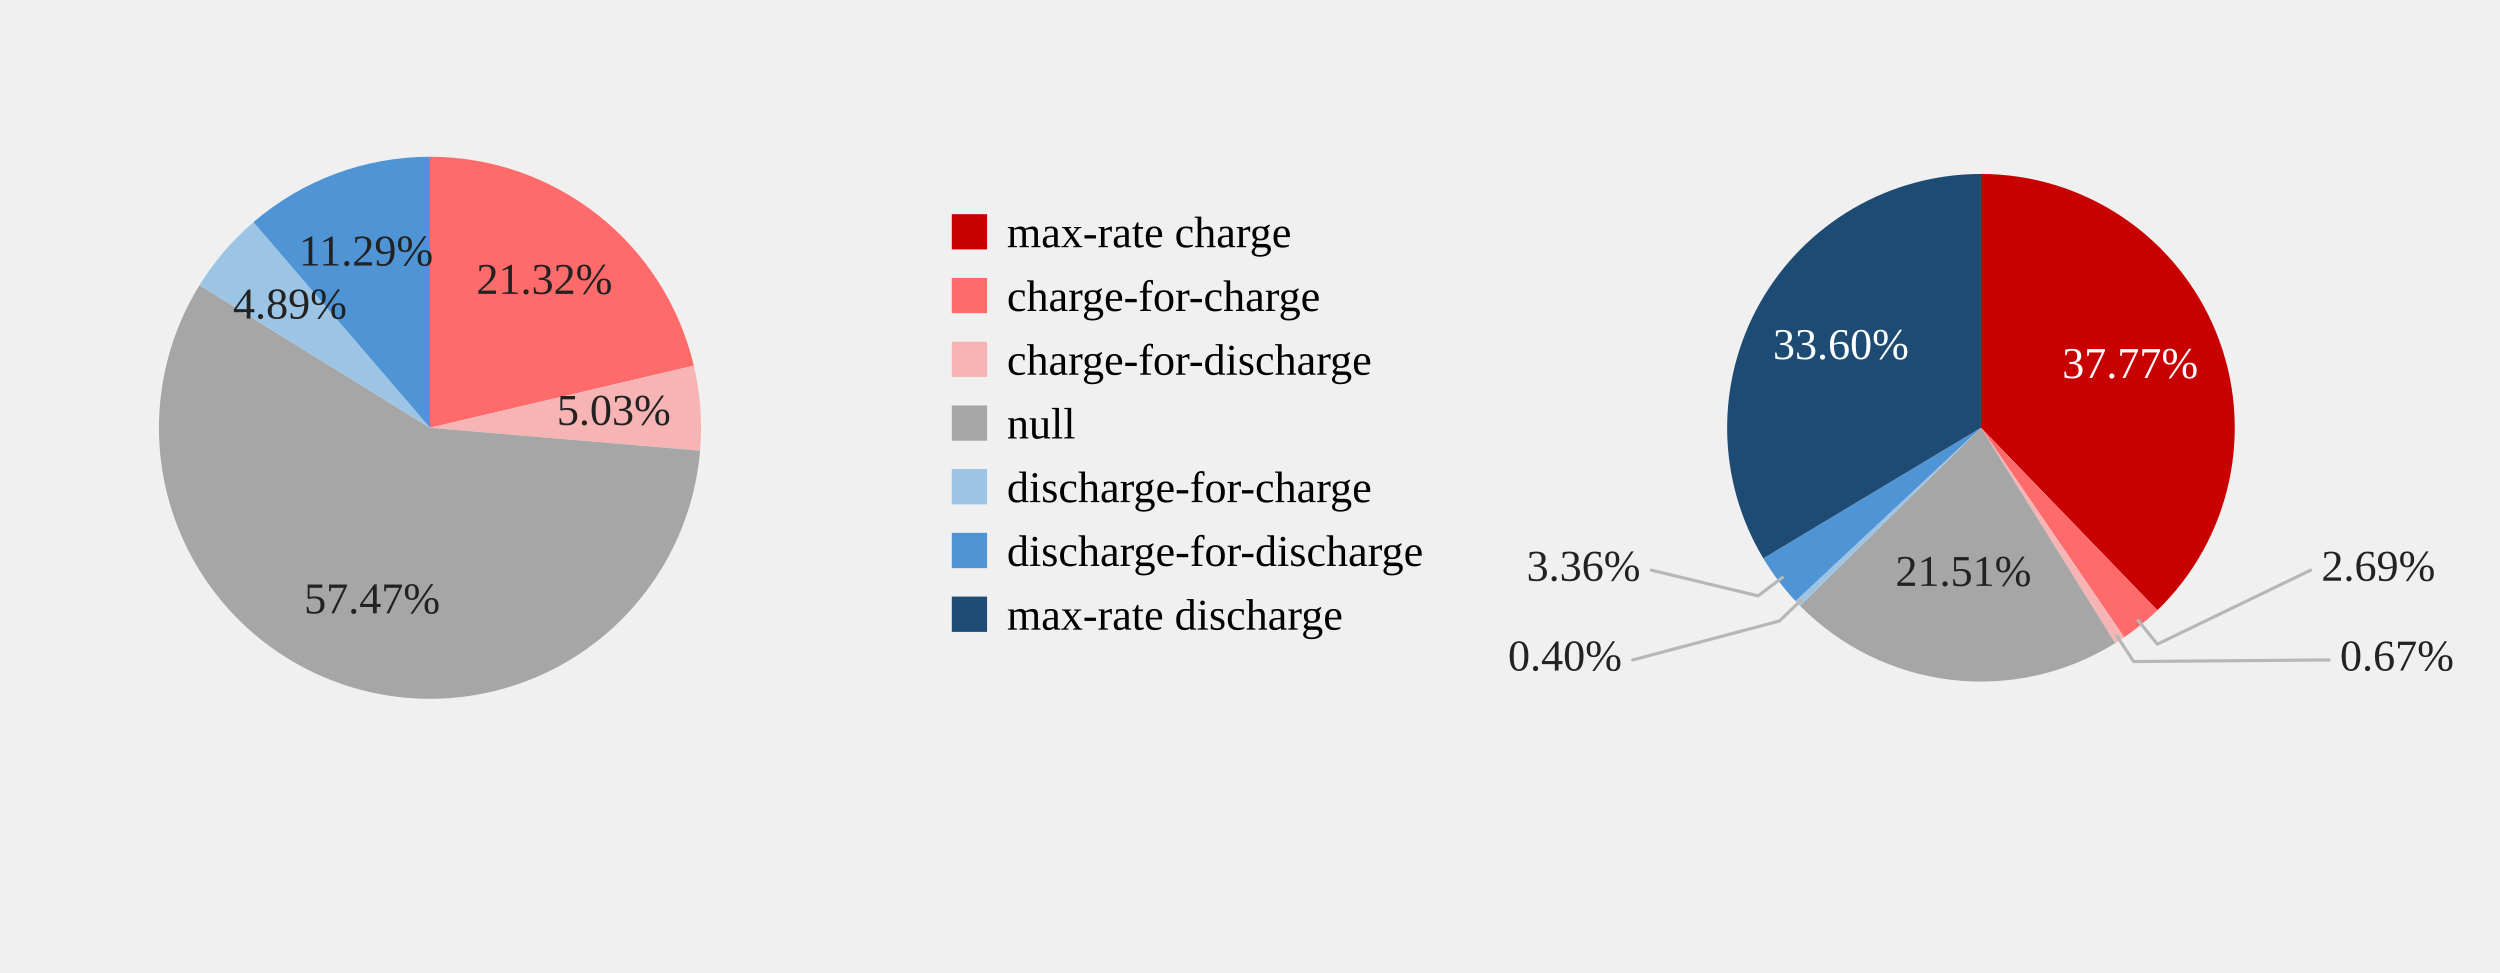
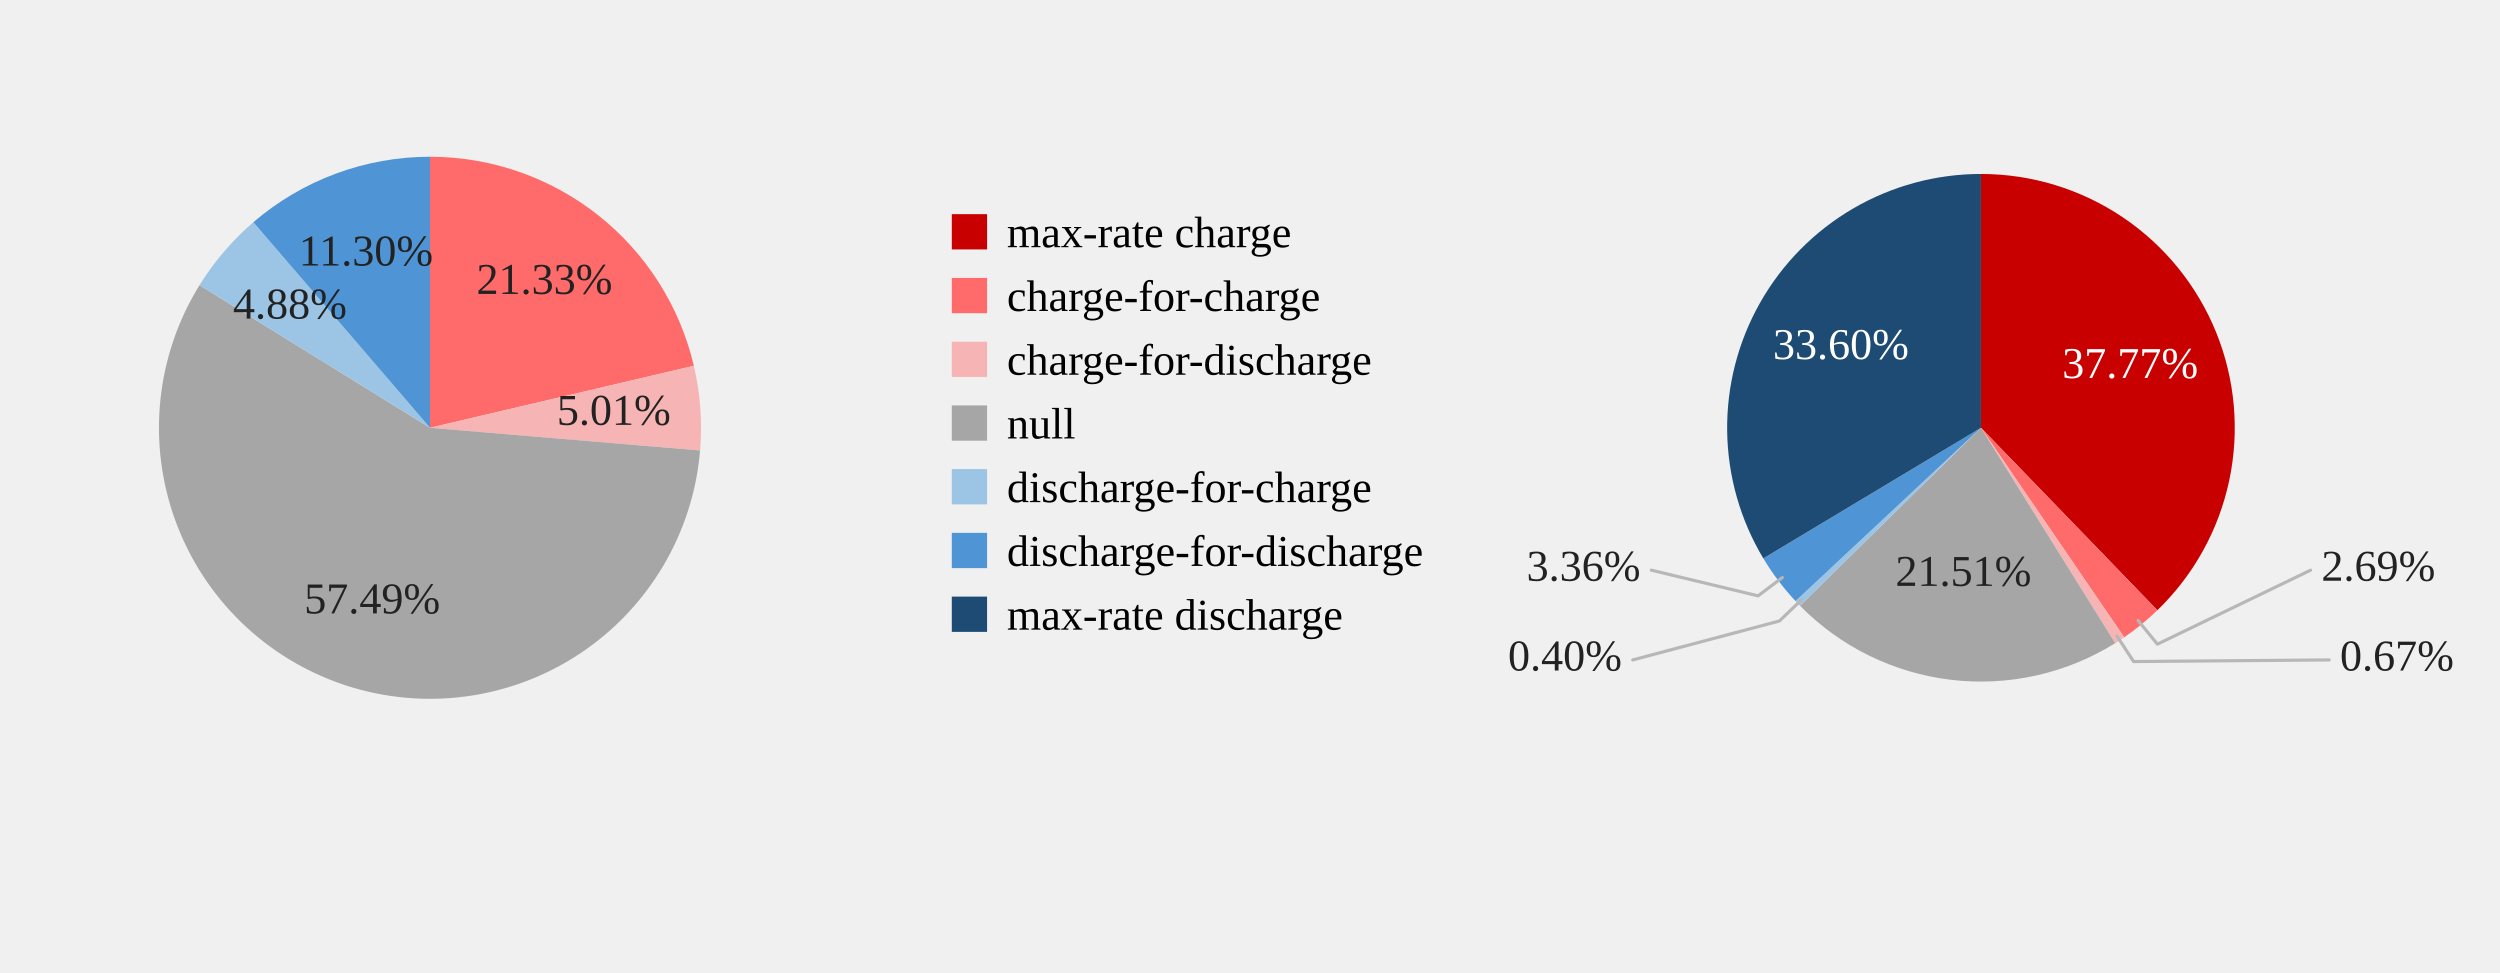
<svg xmlns="http://www.w3.org/2000/svg" xmlns:xlink="http://www.w3.org/1999/xlink" width="510.236pt" height="198.425pt" viewBox="0 0 510.236 198.425" version="1.1">
  <defs>
    <style type="text/css">*{stroke-linejoin: round; stroke-linecap: butt}</style>
  </defs>
  <g id="figure_1">
    <g id="patch_1">
      <path d="M 0 198.425  L 510.236 198.425  L 510.236 0  L 0 0  L 0 198.425  z " style="fill: none" />
    </g>
    <g id="axes_1">
      <g id="patch_2">
-         <path d="M 141.606 74.631  C 138.749 62.498 131.874 51.679 122.103 43.941  C 112.331 36.203 100.225 31.99 87.76 31.99  L 87.76 87.307  z " style="fill: #ff6b6b" />
+         <path d="M 141.611 74.654  C 138.759 62.516 131.885 51.691 122.112 43.948  C 112.339 36.205 100.229 31.99 87.76 31.99  L 87.76 87.307  z " style="fill: #ff6b6b" />
      </g>
      <g id="patch_3">
-         <path d="M 142.88 91.983  C 143.126 89.08 143.143 86.162 142.929 83.256  C 142.716 80.351 142.273 77.467 141.606 74.631  L 87.76 87.307  z " style="fill: #f6b4b4" />
+         <path d="M 142.883 91.94  C 143.127 89.048 143.142 86.141 142.929 83.247  C 142.716 80.352 142.275 77.479 141.611 74.654  L 87.76 87.307  z " style="fill: #f6b4b4" />
      </g>
      <g id="patch_4">
-         <path d="M 40.721 58.198  C 36.323 65.305 33.592 73.318 32.735 81.632  C 31.877 89.947 32.915 98.348 35.77 106.204  C 38.626 114.06 43.225 121.167 49.221 126.99  C 55.217 132.813 62.455 137.203 70.391 139.827  C 78.327 142.451 86.755 143.244 95.041 142.143  C 103.327 141.043 111.256 138.079 118.232 133.475  C 125.208 128.871 131.051 122.745 135.319 115.559  C 139.588 108.373 142.173 100.311 142.88 91.983  L 87.76 87.307  z " style="fill: #a6a6a6" />
+         <path d="M 40.722 58.197  C 36.322 65.306 33.591 73.321 32.734 81.637  C 31.877 89.953 32.917 98.357 35.774 106.213  C 38.631 114.07 43.233 121.178 49.232 127.001  C 55.231 132.824 62.473 137.212 70.411 139.834  C 78.35 142.456 86.78 143.244 95.067 142.14  C 103.354 141.036 111.284 138.067 118.259 133.458  C 125.234 128.848 131.074 122.717 135.339 115.527  C 139.603 108.336 142.183 100.271 142.883 91.94  L 87.76 87.307  z " style="fill: #a6a6a6" />
      </g>
      <g id="patch_5">
-         <path d="M 51.722 45.34  C 49.572 47.185 47.568 49.193 45.727 51.346  C 43.885 53.498 42.212 55.789 40.721 58.198  L 87.76 87.307  z " style="fill: #9cc5e5" />
+         <path d="M 51.706 45.353  C 49.56 47.197 47.559 49.203 45.72 51.353  C 43.882 53.503 42.21 55.791 40.722 58.197  L 87.76 87.307  z " style="fill: #9cc5e5" />
      </g>
      <g id="patch_6">
-         <path d="M 87.76 31.99  C 81.201 31.99 74.695 33.156 68.544 35.434  C 62.394 37.713 56.697 41.067 51.722 45.34  L 87.76 87.307  z " style="fill: #4f95d5" />
+         <path d="M 87.76 31.99  C 81.198 31.99 74.688 33.157 68.535 35.438  C 62.381 37.719 56.683 41.076 51.706 45.353  L 87.76 87.307  z " style="fill: #4f95d5" />
      </g>
      <g id="text_1">
-         <text style="font-size: 9px; font-family: 'Times New Roman', 'Arial', 'DejaVu Serif'; text-anchor: middle; fill: #222222" x="111.113" y="59.98" transform="rotate(-0 111.1132 59.98018)">21.32%</text>
+         <text style="font-size: 9px; font-family: 'Times New Roman', 'Arial', 'DejaVu Serif'; text-anchor: middle; fill: #222222" x="111.119" y="59.985" transform="rotate(-0 111.1194 59.98516)">21.33%</text>
      </g>
      <g id="text_2">
-         <text style="font-size: 9px; font-family: 'Times New Roman', 'Arial', 'DejaVu Serif'; text-anchor: middle; fill: #222222" x="125.275" y="86.715" transform="rotate(-0 125.2753 86.71477)">5.03%</text>
+         <text style="font-size: 9px; font-family: 'Times New Roman', 'Arial', 'DejaVu Serif'; text-anchor: middle; fill: #222222" x="125.275" y="86.708" transform="rotate(-0 125.2748 86.7082)">5.01%</text>
      </g>
      <g id="text_3">
-         <text style="font-size: 9px; font-family: 'Times New Roman', 'Arial', 'DejaVu Serif'; text-anchor: middle; fill: #222222" x="75.949" y="125.183" transform="rotate(-0 75.94932 125.1828)">57.47%</text>
+         <text style="font-size: 9px; font-family: 'Times New Roman', 'Arial', 'DejaVu Serif'; text-anchor: middle; fill: #222222" x="75.963" y="125.187" transform="rotate(-0 75.9629 125.1872)">57.49%</text>
      </g>
      <g id="text_4">
-         <text style="font-size: 9px; font-family: 'Times New Roman', 'Arial', 'DejaVu Serif'; text-anchor: middle; fill: #222222" x="59.178" y="65.015" transform="rotate(-0 59.17756 65.01547)">4.89%</text>
+         <text style="font-size: 9px; font-family: 'Times New Roman', 'Arial', 'DejaVu Serif'; text-anchor: middle; fill: #222222" x="59.173" y="65.021" transform="rotate(-0 59.17321 65.02056)">4.88%</text>
      </g>
      <g id="text_5">
-         <text style="font-size: 9px; font-family: 'Times New Roman', 'Arial', 'DejaVu Serif'; text-anchor: middle; fill: #222222" x="74.693" y="54.196" transform="rotate(-0 74.69339 54.19578)">11.29%</text>
+         <text style="font-size: 9px; font-family: 'Times New Roman', 'Arial', 'DejaVu Serif'; text-anchor: middle; fill: #222222" x="74.687" y="54.198" transform="rotate(-0 74.68684 54.19821)">11.30%</text>
      </g>
    </g>
    <g id="axes_2">
      <g id="legend_1">
        <g id="line2d_1">
          <defs>
-             <path id="mdc62e96880" d="M -3.6 3.6  L 3.6 3.6  L 3.6 -3.6  L -3.6 -3.6  z " style="stroke: #000000; stroke-opacity: 0; stroke-linejoin: miter" />
+             <path id="mc8ccbc7d94" d="M -3.6 3.6  L 3.6 3.6  L 3.6 -3.6  L -3.6 -3.6  z " style="stroke: #000000; stroke-opacity: 0; stroke-linejoin: miter" />
          </defs>
          <g>
-             <use xlink:href="#mdc62e96880" x="197.856" y="47.308" style="fill: #c90000; stroke: #000000; stroke-opacity: 0; stroke-linejoin: miter" />
+             <use xlink:href="#mc8ccbc7d94" x="197.856" y="47.308" style="fill: #c90000; stroke: #000000; stroke-opacity: 0; stroke-linejoin: miter" />
          </g>
        </g>
        <g id="text_6">
          <text style="font-size: 9px; font-family: 'Times New Roman', 'Arial', 'DejaVu Serif'; text-anchor: start" x="205.506" y="50.458" transform="rotate(-0 205.5059 50.45842)">max-rate charge</text>
        </g>
        <g id="line2d_2">
          <defs>
-             <path id="m5bcfb87ee9" d="M -3.6 3.6  L 3.6 3.6  L 3.6 -3.6  L -3.6 -3.6  z " style="stroke: #000000; stroke-opacity: 0; stroke-linejoin: miter" />
+             <path id="mc4237b1ca3" d="M -3.6 3.6  L 3.6 3.6  L 3.6 -3.6  L -3.6 -3.6  z " style="stroke: #000000; stroke-opacity: 0; stroke-linejoin: miter" />
          </defs>
          <g>
-             <use xlink:href="#m5bcfb87ee9" x="197.856" y="60.32" style="fill: #ff6b6b; stroke: #000000; stroke-opacity: 0; stroke-linejoin: miter" />
+             <use xlink:href="#mc4237b1ca3" x="197.856" y="60.32" style="fill: #ff6b6b; stroke: #000000; stroke-opacity: 0; stroke-linejoin: miter" />
          </g>
        </g>
        <g id="text_7">
          <text style="font-size: 9px; font-family: 'Times New Roman', 'Arial', 'DejaVu Serif'; text-anchor: start" x="205.506" y="63.47" transform="rotate(-0 205.5059 63.47045)">charge-for-charge</text>
        </g>
        <g id="line2d_3">
          <defs>
-             <path id="mac4281db8b" d="M -3.6 3.6  L 3.6 3.6  L 3.6 -3.6  L -3.6 -3.6  z " style="stroke: #000000; stroke-opacity: 0; stroke-linejoin: miter" />
+             <path id="mb5fa17268b" d="M -3.6 3.6  L 3.6 3.6  L 3.6 -3.6  L -3.6 -3.6  z " style="stroke: #000000; stroke-opacity: 0; stroke-linejoin: miter" />
          </defs>
          <g>
-             <use xlink:href="#mac4281db8b" x="197.856" y="73.332" style="fill: #f6b4b4; stroke: #000000; stroke-opacity: 0; stroke-linejoin: miter" />
+             <use xlink:href="#mb5fa17268b" x="197.856" y="73.332" style="fill: #f6b4b4; stroke: #000000; stroke-opacity: 0; stroke-linejoin: miter" />
          </g>
        </g>
        <g id="text_8">
          <text style="font-size: 9px; font-family: 'Times New Roman', 'Arial', 'DejaVu Serif'; text-anchor: start" x="205.506" y="76.482" transform="rotate(-0 205.5059 76.48248)">charge-for-discharge</text>
        </g>
        <g id="line2d_4">
          <defs>
-             <path id="m57192991ce" d="M -3.6 3.6  L 3.6 3.6  L 3.6 -3.6  L -3.6 -3.6  z " style="stroke: #000000; stroke-opacity: 0; stroke-linejoin: miter" />
+             <path id="m8cc933440c" d="M -3.6 3.6  L 3.6 3.6  L 3.6 -3.6  L -3.6 -3.6  z " style="stroke: #000000; stroke-opacity: 0; stroke-linejoin: miter" />
          </defs>
          <g>
-             <use xlink:href="#m57192991ce" x="197.856" y="86.345" style="fill: #a6a6a6; stroke: #000000; stroke-opacity: 0; stroke-linejoin: miter" />
+             <use xlink:href="#m8cc933440c" x="197.856" y="86.345" style="fill: #a6a6a6; stroke: #000000; stroke-opacity: 0; stroke-linejoin: miter" />
          </g>
        </g>
        <g id="text_9">
          <text style="font-size: 9px; font-family: 'Times New Roman', 'Arial', 'DejaVu Serif'; text-anchor: start" x="205.506" y="89.495" transform="rotate(-0 205.5059 89.49451)">null</text>
        </g>
        <g id="line2d_5">
          <defs>
-             <path id="m10a22c195e" d="M -3.6 3.6  L 3.6 3.6  L 3.6 -3.6  L -3.6 -3.6  z " style="stroke: #000000; stroke-opacity: 0; stroke-linejoin: miter" />
+             <path id="m7531d1e402" d="M -3.6 3.6  L 3.6 3.6  L 3.6 -3.6  L -3.6 -3.6  z " style="stroke: #000000; stroke-opacity: 0; stroke-linejoin: miter" />
          </defs>
          <g>
-             <use xlink:href="#m10a22c195e" x="197.856" y="99.34" style="fill: #9cc5e5; stroke: #000000; stroke-opacity: 0; stroke-linejoin: miter" />
+             <use xlink:href="#m7531d1e402" x="197.856" y="99.34" style="fill: #9cc5e5; stroke: #000000; stroke-opacity: 0; stroke-linejoin: miter" />
          </g>
        </g>
        <g id="text_10">
          <text style="font-size: 9px; font-family: 'Times New Roman', 'Arial', 'DejaVu Serif'; text-anchor: start" x="205.506" y="102.49" transform="rotate(-0 205.5059 102.4897)">discharge-for-charge</text>
        </g>
        <g id="line2d_6">
          <defs>
-             <path id="m7ad705845e" d="M -3.6 3.6  L 3.6 3.6  L 3.6 -3.6  L -3.6 -3.6  z " style="stroke: #000000; stroke-opacity: 0; stroke-linejoin: miter" />
+             <path id="m39753a1348" d="M -3.6 3.6  L 3.6 3.6  L 3.6 -3.6  L -3.6 -3.6  z " style="stroke: #000000; stroke-opacity: 0; stroke-linejoin: miter" />
          </defs>
          <g>
-             <use xlink:href="#m7ad705845e" x="197.856" y="112.352" style="fill: #4f95d5; stroke: #000000; stroke-opacity: 0; stroke-linejoin: miter" />
+             <use xlink:href="#m39753a1348" x="197.856" y="112.352" style="fill: #4f95d5; stroke: #000000; stroke-opacity: 0; stroke-linejoin: miter" />
          </g>
        </g>
        <g id="text_11">
          <text style="font-size: 9px; font-family: 'Times New Roman', 'Arial', 'DejaVu Serif'; text-anchor: start" x="205.506" y="115.502" transform="rotate(-0 205.5059 115.5017)">discharge-for-discharge</text>
        </g>
        <g id="line2d_7">
          <defs>
-             <path id="m0e5c7fe539" d="M -3.6 3.6  L 3.6 3.6  L 3.6 -3.6  L -3.6 -3.6  z " style="stroke: #000000; stroke-opacity: 0; stroke-linejoin: miter" />
+             <path id="m1d0f25f880" d="M -3.6 3.6  L 3.6 3.6  L 3.6 -3.6  L -3.6 -3.6  z " style="stroke: #000000; stroke-opacity: 0; stroke-linejoin: miter" />
          </defs>
          <g>
-             <use xlink:href="#m0e5c7fe539" x="197.856" y="125.364" style="fill: #1d4b73; stroke: #000000; stroke-opacity: 0; stroke-linejoin: miter" />
+             <use xlink:href="#m1d0f25f880" x="197.856" y="125.364" style="fill: #1d4b73; stroke: #000000; stroke-opacity: 0; stroke-linejoin: miter" />
          </g>
        </g>
        <g id="text_12">
          <text style="font-size: 9px; font-family: 'Times New Roman', 'Arial', 'DejaVu Serif'; text-anchor: start" x="205.506" y="128.514" transform="rotate(-0 205.5059 128.5137)">max-rate discharge</text>
        </g>
      </g>
    </g>
    <g id="axes_3">
      <g id="patch_7">
        <path d="M 440.307 124.549  C 447.725 117.377 452.834 108.15 454.975 98.056  C 457.116 87.962 456.193 77.455 452.325 67.889  C 448.457 58.323 441.818 50.127 433.263 44.358  C 424.707 38.589 414.62 35.506 404.302 35.506  L 404.302 87.307  z " style="fill: #c90000" />
      </g>
      <g id="patch_8">
        <path d="M 433.534 130.072  C 434.738 129.249 435.907 128.375 437.037 127.454  C 438.167 126.532 439.258 125.563 440.307 124.549  L 404.302 87.307  z " style="fill: #ff6b6b" />
      </g>
      <g id="patch_9">
        <path d="M 431.703 131.268  C 432.012 131.075 432.319 130.879 432.625 130.679  C 432.93 130.48 433.233 130.278 433.534 130.072  L 404.302 87.307  z " style="fill: #f6b4b4" />
      </g>
      <g id="patch_10">
        <path d="M 367.365 123.625  C 375.621 132.022 386.498 137.357 398.192 138.746  C 409.885 140.135 421.709 137.496 431.703 131.268  L 404.302 87.307  z " style="fill: #a6a6a6" />
      </g>
      <g id="patch_11">
        <path d="M 366.457 122.678  C 366.606 122.838 366.757 122.997 366.908 123.154  C 367.059 123.312 367.212 123.469 367.365 123.625  L 404.302 87.307  z " style="fill: #9cc5e5" />
      </g>
      <g id="patch_12">
        <path d="M 359.885 113.962  C 360.823 115.525 361.843 117.038 362.941 118.493  C 364.038 119.949 365.212 121.346 366.457 122.678  L 404.302 87.307  z " style="fill: #4f95d5" />
      </g>
      <g id="patch_13">
        <path d="M 404.302 35.506  C 395.135 35.506 386.131 37.939 378.212 42.556  C 370.293 47.173 363.74 53.81 359.224 61.786  C 354.708 69.763 352.389 78.798 352.505 87.963  C 352.621 97.129 355.168 106.102 359.885 113.962  L 404.302 87.307  z " style="fill: #1d4b73" />
      </g>
      <g id="line2d_8">
        <path d="M 436.382 126.651  L 440.311 131.468  L 471.58 116.366  " style="fill: none; stroke: #b7b7b7; stroke-width: 0.65; stroke-linecap: round" />
      </g>
      <g id="line2d_9">
        <path d="M 432.058 129.812  L 435.457 135.017  L 475.37 134.686  " style="fill: none; stroke: #b7b7b7; stroke-width: 0.65; stroke-linecap: round" />
      </g>
      <g id="line2d_10">
        <path d="M 367.656 122.437  L 363.169 126.739  L 333.234 134.686  " style="fill: none; stroke: #b7b7b7; stroke-width: 0.65; stroke-linecap: round" />
      </g>
      <g id="line2d_11">
        <path d="M 363.768 117.87  L 358.804 121.612  L 337.024 116.366  " style="fill: none; stroke: #b7b7b7; stroke-width: 0.65; stroke-linecap: round" />
      </g>
      <g id="text_13">
        <text style="font-size: 9px; font-family: 'Times New Roman', 'Arial', 'DejaVu Serif'; text-anchor: start; fill: #222222" x="473.791" y="118.528" transform="rotate(-0 473.7909 118.5282)">2.69%</text>
      </g>
      <g id="text_14">
        <text style="font-size: 9px; font-family: 'Times New Roman', 'Arial', 'DejaVu Serif'; text-anchor: start; fill: #222222" x="477.581" y="136.848" transform="rotate(-0 477.5812 136.8481)">0.67%</text>
      </g>
      <g id="text_15">
        <text style="font-size: 9px; font-family: 'Times New Roman', 'Arial', 'DejaVu Serif'; text-anchor: end; fill: #222222" x="331.023" y="136.848" transform="rotate(-0 331.0225 136.8481)">0.40%</text>
      </g>
      <g id="text_16">
        <text style="font-size: 9px; font-family: 'Times New Roman', 'Arial', 'DejaVu Serif'; text-anchor: end; fill: #222222" x="334.813" y="118.528" transform="rotate(-0 334.8128 118.5282)">3.36%</text>
      </g>
      <g id="text_17">
        <text style="font-size: 9px; font-family: 'Times New Roman', 'Arial', 'DejaVu Serif'; text-anchor: middle; fill: #ffffff" x="434.756" y="77.155" transform="rotate(-0 434.7558 77.15504)">37.77%</text>
      </g>
      <g id="text_18">
        <text style="font-size: 9px; font-family: 'Times New Roman', 'Arial', 'DejaVu Serif'; text-anchor: middle; fill: #222222" x="400.725" y="119.58" transform="rotate(-0 400.7251 119.58)">21.51%</text>
      </g>
      <g id="text_19">
        <text style="font-size: 9px; font-family: 'Times New Roman', 'Arial', 'DejaVu Serif'; text-anchor: middle; fill: #ffffff" x="375.716" y="73.285" transform="rotate(-0 375.7158 73.28535)">33.60%</text>
      </g>
    </g>
  </g>
</svg>
